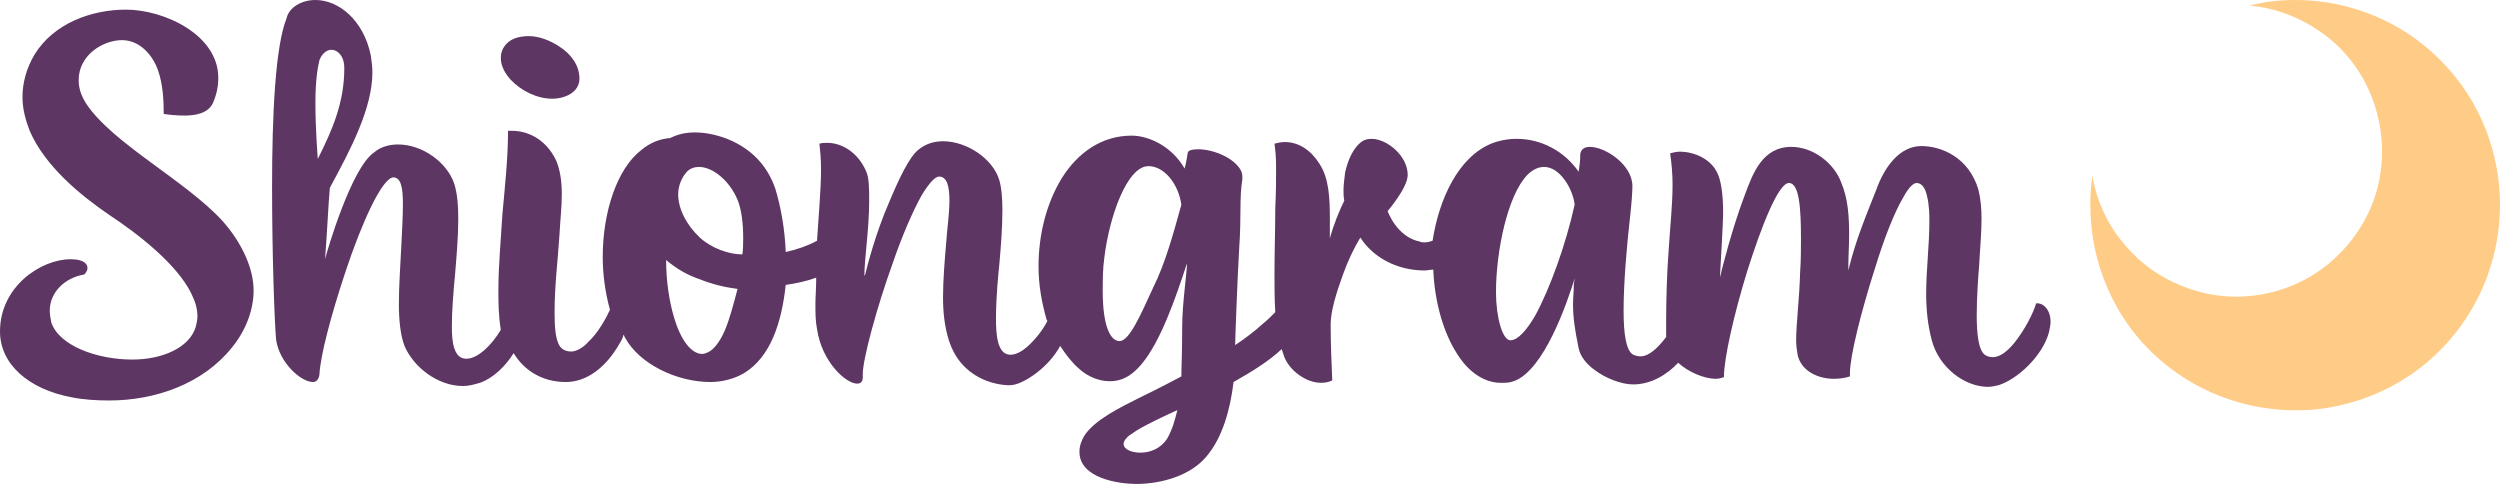
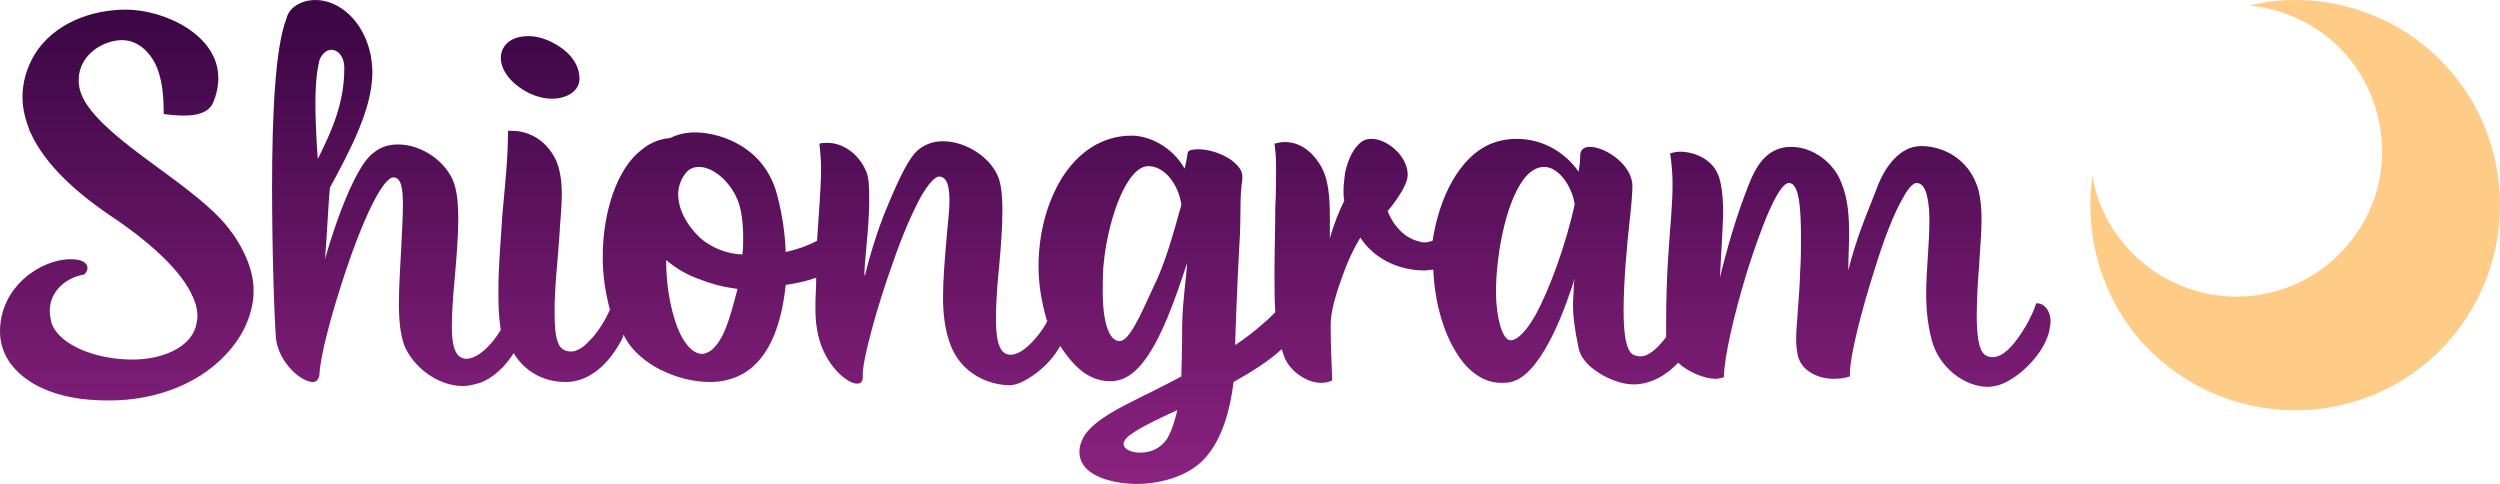
<svg xmlns="http://www.w3.org/2000/svg" version="1.1" id="Layer_1" x="0px" y="0px" viewBox="0 0 311.5 60.3" style="enable-background:new 0 0 311.5 60.3;" xml:space="preserve">
  <style type="text/css">
- 		.st0 {
- 			fill: #5d3663;
- 		}
- 
- 		.st1 {
- 			fill: #FFCC88;
- 		}
- 	</style>
-   <path class="st0" d="M27.7,27.5c2.4,2.7,3.9,5.9,3.9,8.7c0,2.3-0.9,4.9-2.7,7.1c-3.6,4.5-9.5,6.6-15.3,6.6c-1.6,0-3.2-0.1-4.7-0.4  c-5.3-1-8.9-4.1-8.9-8.2c0-5.6,5.1-9,8.8-9c1.5,0,2.1,0.5,2.1,1.1c0,0.2-0.1,0.5-0.4,0.8c-2.4,0.4-4.3,2.2-4.3,4.5  c0,0.5,0.1,1,0.2,1.5c1,2.9,5.7,4.6,10.1,4.6c3.6,0,7.1-1.4,7.9-4.1c0.1-0.4,0.2-0.9,0.2-1.3c0-1-0.3-1.9-0.8-2.9  c-1.8-3.6-6.5-7.3-10.3-9.8c-3.5-2.4-7.9-6-9.8-10.4c-0.5-1.3-0.9-2.7-0.9-4.2c0-1.8,0.5-3.6,1.5-5.3c2.4-3.9,7.1-5.6,11.4-5.6  c4.7,0,11.5,3.1,11.5,8.5c0,1-0.2,2.1-0.7,3.2c-0.6,1.2-2.1,1.5-3.5,1.5c-1,0-1.9-0.1-2.6-0.2c0-1.7-0.1-3.7-0.7-5.4  C19.1,7,17.5,5,15.2,5s-5.4,1.8-5.4,5c0,1.1,0.4,2.1,1,3C14.1,17.9,23.1,22.5,27.7,27.5z M68.8,12.3c1.6,0,3.4-0.8,3.4-2.5  s-1.1-3.1-2.5-4c-1.2-0.8-2.6-1.3-3.8-1.3c-1.4,0-2.4,0.4-3,1.2c-0.3,0.4-0.5,0.9-0.5,1.5c0,0.9,0.4,1.8,1.2,2.7  C64.9,11.3,66.9,12.3,68.8,12.3L68.8,12.3z M255.5,40.1c0,0.4-0.1,0.8-0.2,1.3c-0.8,3-4,5.9-6.3,6.6c-0.4,0.1-0.9,0.2-1.3,0.2  c-2.9,0-6.1-2.4-7-5.8c-0.5-1.9-0.7-3.8-0.7-5.8c0-3,0.4-5.9,0.4-9.2c0-0.5,0-1.8-0.3-3c-0.2-0.9-0.6-1.6-1.3-1.6  c-0.4,0-1,0.6-1.6,1.7c-1.2,2-2.5,5.4-3.6,9c-1.7,5.3-3.1,10.9-3.1,13v0.4c-0.6,0.2-1.3,0.3-2,0.3c-1.9,0-4-0.9-4.5-2.9  c-0.1-0.6-0.2-1.2-0.2-1.9c0-2.1,0.4-5,0.5-8.6c0.1-1.3,0.1-2.8,0.1-4.1c0-3.7-0.2-6.9-1.5-6.9s-3.4,5.3-5.2,11  c-1.6,5.2-2.9,10.8-2.9,13.2c-0.3,0.1-0.7,0.2-1,0.2c-1.4,0-3.4-0.8-4.7-2c-1.4,1.5-3.4,2.7-5.6,2.7c-1.5,0-3.5-0.8-4.8-1.8  c-1-0.7-1.8-1.7-2-2.7c-0.5-2.4-0.7-3.9-0.7-5.5c0-0.8,0.1-1.6,0.1-2.5c0-0.2,0.1-0.5,0.1-0.7c-0.9,2.9-3.8,11.5-7.6,12.8  c-0.5,0.2-1,0.2-1.6,0.2c-2.1,0-4.1-1.4-5.5-3.7c-1.6-2.5-2.7-6.2-2.9-10.1v-0.3c-0.4,0-0.8,0.1-1.1,0.1c-3.4,0-6.4-1.6-8-4.1  c-0.8,1.3-1.6,3-2.2,4.7c-0.8,2.2-1.5,4.5-1.5,6.1c0,2.5,0.1,4.6,0.2,7c-0.4,0.2-0.9,0.3-1.4,0.3c-1.9,0-4-1.6-4.6-3.3  c-0.1-0.3-0.2-0.6-0.3-0.9c-1.6,1.5-3.7,2.8-6,4.1c-0.4,3.4-1.4,7-3.4,9.3c-1.9,2.3-5.5,3.4-8.7,3.4c-2.2,0-7.1-0.7-7.1-4  c0-0.7,0.2-1.3,0.6-2c1.3-2,4.4-3.5,7.2-4.9c1.9-0.9,4.9-2.5,4.9-2.5c0-1.2,0.1-3,0.1-6.2c0-2.9,0.6-6.7,0.6-7.9  c-1.5,4.6-3.3,9.7-5.6,12.5c-1,1.2-2.2,2.2-4,2.2c-1.3,0-2.7-0.5-3.9-1.6c-0.8-0.7-1.6-1.7-2.3-2.8c-0.7,1.3-1.8,2.5-3,3.4  c-1.2,0.9-2.4,1.5-3.3,1.5c-1.7,0-6.1-0.8-7.6-5.7c-0.5-1.6-0.7-3.4-0.7-5.2c0-2.2,0.2-4.6,0.4-6.9c0.1-1.6,0.4-3.6,0.4-5.2  c0-1.8-0.3-3-1.3-3c-0.5,0-1.3,0.9-2.2,2.4c-1.1,2-2.4,5-3.5,8.2c-2.1,5.8-3.8,12.2-3.8,14V47c0,0.6-0.3,0.8-0.7,0.8  c-1.4,0-4.4-2.7-5-6.8c-0.2-1-0.2-2.1-0.2-3.1c0-0.9,0.1-2,0.1-3.3c-1.1,0.4-2.4,0.7-3.8,0.9c-0.5,4.7-1.9,9-5.2,11  c-1.2,0.7-2.7,1.1-4.2,1.1c-4.1,0-8.8-2.2-10.6-5.5c-0.1-0.1-0.1-0.3-0.2-0.4c-0.1,0.4-0.3,0.8-0.5,1.1c-1.7,3-4.1,4.8-6.7,4.8  c-3.1,0-5.3-1.6-6.5-3.6c-1,1.6-2.5,3.1-4.2,3.7c-0.7,0.2-1.4,0.4-2.1,0.4c-3.2,0-6.2-2.4-7.3-5c-0.5-1.3-0.7-3.2-0.7-5.2  c0-2.4,0.2-5,0.3-7.2c0.1-1.9,0.2-3.8,0.2-5.3c0-1.9-0.2-3.3-1.2-3.3c-1.4,0.1-3.9,5.6-5.9,11.6c-1.9,5.7-3.2,10.7-3.3,13  c-0.1,0.6-0.4,0.9-0.8,0.9c-1.5,0-4.2-2.4-4.6-5.3c-0.2-2.2-0.5-10.6-0.5-19c0-9,0.4-17.5,1.8-21C36,0.9,37.6,0,39.3,0  c2.9,0,6,2.5,6.9,6.9c0.1,0.7,0.2,1.4,0.2,2.1c0,4.5-2.7,9.6-5.3,14.4c-0.2,2.2-0.3,5-0.6,8.9c0.3-1.2,3.3-11.4,6.1-13.3  c0.8-0.7,1.9-1,3-1c3,0,6.1,2.2,7,4.9c0.4,1.3,0.5,2.7,0.5,4.4c0,2.1-0.2,4.5-0.4,6.9c-0.2,2.1-0.4,4.5-0.4,6.5c0,1.8,0.2,4,1.8,4  c1.4,0,3.1-1.6,4.3-3.6c-0.3-1.9-0.3-3.4-0.3-5c0-2.9,0.3-6.1,0.5-9.4c0.3-3.4,0.7-6.9,0.7-10.4h0.5c1.7,0,4.1,0.8,5.5,3.7  c0.5,1.2,0.7,2.6,0.7,4.2s-0.2,3.3-0.3,5.2c-0.2,3.1-0.6,6.2-0.6,9.5c0,1.8,0.1,3.5,0.7,4.3c0.3,0.4,0.8,0.6,1.4,0.6  s1.5-0.5,2.1-1.2c1.2-1.1,2.2-2.9,2.7-4c-0.6-2.2-0.9-4.4-0.9-6.6c0-5.6,1.8-11,4.8-13.3c1.2-1,2.4-1.4,3.6-1.5c1-0.5,2-0.7,3.1-0.7  c1.3,0,2.7,0.3,4,0.8c3,1.2,5,3.3,6,6.2c0.7,2.3,1.2,5.1,1.3,7.9c1.4-0.3,2.8-0.8,3.9-1.4c0.2-3.2,0.5-6.4,0.5-8.9  c0-1.3-0.1-2.3-0.2-3.2c0.3-0.1,0.7-0.1,1-0.1c1.8,0,3.8,1.2,4.8,3.5c0.4,0.8,0.4,2.2,0.4,3.8c0,3.3-0.6,7.2-0.6,9.3  c0-0.1,0.1-0.1,0.1-0.2c0.3-1.2,1.3-5.1,2.9-8.8c1.3-3.1,2.6-5.9,3.8-6.8c0.9-0.7,1.9-1,3-1c3,0,6.2,2.2,7,4.8  c0.3,1,0.4,2.4,0.4,3.8c0,2.2-0.2,4.7-0.4,6.9c-0.1,1-0.4,3.9-0.4,6.5c0,1.9,0.1,4.6,1.8,4.6c0.7,0,1.4-0.4,2.1-1  c0.9-0.8,1.9-2,2.5-3.2c0-0.1-0.1-0.1-0.1-0.2c-0.6-2.1-1-4.3-1-6.6c0-4,1-7.9,2.9-11c2-3.2,5-5.3,8.7-5.3c2.1,0,5,1.3,6.6,4.1  c0.2-0.7,0.3-1.4,0.4-2c0.1-0.3,0.6-0.4,1.3-0.4c1.8,0,4.4,1,5.3,2.6c0.2,0.4,0.2,0.7,0.2,1.1c-0.4,2.5-0.1,4.4-0.4,8.7  c-0.2,3.3-0.5,11.3-0.5,12c1.2-0.8,2.4-1.7,3.5-2.7c0.5-0.4,1-0.9,1.5-1.4c-0.1-1.6-0.1-3.2-0.1-4.8c0-2.5,0.1-5.8,0.1-8.2  c0.1-1.9,0.1-3.7,0.1-5.1c0-1.3-0.1-2.2-0.2-2.9c0.4-0.1,0.8-0.2,1.3-0.2c1.8,0,3.3,1.1,4.3,2.7c1.2,1.8,1.3,4.3,1.3,6.9v2.4  c0.5-1.8,1.2-3.5,1.8-4.7c-0.1-0.4-0.1-0.9-0.1-1.3c0-0.6,0.1-1.4,0.2-2.2c0.4-1.8,1.1-3.1,2-3.8c0.4-0.3,0.8-0.4,1.3-0.4  c1.9,0,4.5,2.1,4.5,4.5c0,1.6-2.5,4.5-2.5,4.5s1.1,3.2,4,3.8c0.2,0.1,0.4,0.1,0.6,0.1c0.4,0,0.7-0.1,1-0.2  c0.8-5.2,3.2-10.4,7.3-12.1c1-0.4,2.1-0.6,3.2-0.6c3,0,5.9,1.5,7.7,4.1c0.1-0.7,0.2-1.3,0.2-2.2c0.1-0.6,0.5-0.9,1.2-0.9  c1.9,0,5.3,2.2,5.3,4.9c0,0.6-0.1,2.1-0.3,3.9c-0.4,3.5-0.8,8.1-0.8,11.6c0,2.9,0.3,5,1.2,5.5c0.3,0.1,0.5,0.2,0.9,0.2  c1.1,0,2.2-1.1,3.2-2.4c0-0.6,0-1.3,0-1.9c0-2.7,0.1-6.1,0.3-8.7c0.2-3.3,0.5-5.8,0.5-8.4c0-1.3-0.1-2.5-0.3-3.9  c0.4-0.1,0.8-0.2,1.2-0.2c1.8,0,3.9,0.9,4.7,2.7c0.4,0.8,0.7,2.5,0.7,4.8c0,0.5,0,1.2-0.4,8.2c0.2-0.9,1.5-6.1,3.1-10.3  c1-2.7,2.2-6,5.8-6c2.7,0,5.3,2,6.2,4.4c0.9,2.1,1,4.4,1,6.6c0,1.3-0.1,2.6-0.1,4.4c1-4.1,2.3-7,3.5-10.1c1-2.8,2.9-5.4,5.6-5.4  c2.5,0,5.9,1.4,7.1,5.4c0.3,1.2,0.4,2.4,0.4,3.7c0,1.8-0.2,3.8-0.3,5.8c-0.1,1.2-0.3,3.8-0.3,6.2c0,2.2,0.2,4.3,1,4.9  c0.3,0.2,0.6,0.3,1,0.3c0.9,0,1.8-0.7,2.7-1.8c1.3-1.6,2.4-3.8,2.7-4.9C254.6,37.7,255.5,38.6,255.5,40.1L255.5,40.1z M39.6,19.8  c1.8-3.6,3.3-7,3.3-11.3c0-1.6-0.9-2.3-1.6-2.3c-0.6,0-1.2,0.5-1.5,1.3c-0.2,0.9-0.5,2.3-0.5,5.4C39.3,16.1,39.6,19.9,39.6,19.8z   M91.9,36c-1.6-0.2-3.2-0.6-4.7-1.2c-1.5-0.5-2.9-1.3-4.2-2.4c0,2.7,0.4,5.2,1,7.2c0.8,2.7,2.1,4.5,3.5,4.5c0.2,0,0.5-0.1,0.7-0.2  c0.7-0.3,1.5-1.3,2.1-2.7C90.9,39.8,91.4,37.9,91.9,36z M92.6,29.6c0-1.7-0.2-3.5-0.7-4.7c-1-2.4-3.1-4.1-4.8-4.1  c-0.6,0-1.2,0.2-1.6,0.7c-0.6,0.7-1,1.7-1,2.7c0,1.8,1,3.8,2.7,5.4c1.4,1.3,3.6,2.1,5.3,2.1C92.6,31,92.6,30.3,92.6,29.6z   M147.2,25.5c-0.4-2.7-2.2-4.8-4.1-4.8c-2.7,0-4.9,6.4-5.5,11.4c-0.2,1.4-0.2,2.8-0.2,4.2c0,4.2,0.9,6.2,2.1,6.2  c1.2,0,2.6-3.2,4.2-6.7C145.2,32.8,146.2,29.1,147.2,25.5z M146.7,51.1c-0.9,0.4-4.6,2.1-5.6,2.9c-0.4,0.2-1.1,0.8-1.1,1.3  c0,0.7,1,1.1,2.1,1.1c1.2,0,2.5-0.5,3.3-1.7C146.1,53.5,146.4,52.3,146.7,51.1z M196.2,25.5c-0.2-1.9-1.8-4.7-3.8-4.7  c-0.7,0-1.4,0.3-2.1,1c-2.5,2.6-3.9,9.6-3.9,14.6c0,3.1,0.8,6,1.8,6c0.9,0,2-1.2,3.1-3.1C193.1,36,195.1,30.5,196.2,25.5L196.2,25.5  z" />
-   <path class="st1" d="M286,0c-1.9,0-3.8,0.2-5.7,0.7c3.4,0.3,6.6,1.6,9.3,3.6c2.7,2,4.8,4.8,6,8c1.2,3.2,1.5,6.6,0.9,9.9  c-0.6,3.3-2.2,6.4-4.5,8.9c-2.3,2.5-5.2,4.3-8.5,5.2c-3.3,0.9-6.7,0.9-10-0.1c-3.3-1-6.2-2.8-8.4-5.3c-2.3-2.5-3.8-5.6-4.4-9  c-0.7,5.2,0.1,10.4,2.4,15.1c2.3,4.7,6,8.5,10.6,11c4.6,2.5,9.8,3.5,15,3c5.2-0.6,10.1-2.7,14-6.1c3.9-3.4,6.7-7.9,8-13  s1-10.4-0.8-15.3c-1.8-4.9-5.1-9.1-9.4-12.1C296.3,1.6,291.2,0,286,0z" />
+ 	.st0{fill:url(#SVGID_1_);}
+ 	.st1{fill:#FFCC88;}
+ </style>
+   <linearGradient id="SVGID_1_" gradientUnits="userSpaceOnUse" x1="127.75" y1="60.107" x2="127.75" y2="2.579">
+     <stop offset="0" style="stop-color:#8B2280" />
+     <stop offset="1" style="stop-color:#3D0746" />
+   </linearGradient>
+   <path class="st0" d="M27.7,27.5c2.4,2.7,3.9,5.9,3.9,8.7c0,2.3-0.9,4.9-2.7,7.1c-3.6,4.5-9.5,6.6-15.3,6.6c-1.6,0-3.2-0.1-4.7-0.4  c-5.3-1-8.9-4.1-8.9-8.2c0-5.6,5.1-9,8.8-9c1.5,0,2.1,0.5,2.1,1.1c0,0.2-0.1,0.5-0.4,0.8c-2.4,0.4-4.3,2.2-4.3,4.5  c0,0.5,0.1,1,0.2,1.5c1,2.9,5.7,4.6,10.1,4.6c3.6,0,7.1-1.4,7.9-4.1c0.1-0.4,0.2-0.9,0.2-1.3c0-1-0.3-1.9-0.8-2.9  c-1.8-3.6-6.5-7.3-10.3-9.8c-3.5-2.4-7.9-6-9.8-10.4c-0.5-1.3-0.9-2.7-0.9-4.2c0-1.8,0.5-3.6,1.5-5.3c2.4-3.9,7.1-5.6,11.4-5.6  c4.7,0,11.5,3.1,11.5,8.5c0,1-0.2,2.1-0.7,3.2c-0.6,1.2-2.1,1.5-3.5,1.5c-1,0-1.9-0.1-2.6-0.2c0-1.7-0.1-3.7-0.7-5.4  C19.1,7,17.5,5,15.2,5s-5.4,1.8-5.4,5c0,1.1,0.4,2.1,1,3C14.1,17.9,23.1,22.5,27.7,27.5z M68.8,12.3c1.6,0,3.4-0.8,3.4-2.5  s-1.1-3.1-2.5-4c-1.2-0.8-2.6-1.3-3.8-1.3c-1.4,0-2.4,0.4-3,1.2c-0.3,0.4-0.5,0.9-0.5,1.5c0,0.9,0.4,1.8,1.2,2.7  C64.9,11.3,66.9,12.3,68.8,12.3L68.8,12.3z M255.5,40.1c0,0.4-0.1,0.8-0.2,1.3c-0.8,3-4,5.9-6.3,6.6c-0.4,0.1-0.9,0.2-1.3,0.2  c-2.9,0-6.1-2.4-7-5.8c-0.5-1.9-0.7-3.8-0.7-5.8c0-3,0.4-5.9,0.4-9.2c0-0.5,0-1.8-0.3-3c-0.2-0.9-0.6-1.6-1.3-1.6  c-0.4,0-1,0.6-1.6,1.7c-1.2,2-2.5,5.4-3.6,9c-1.7,5.3-3.1,10.9-3.1,13v0.4c-0.6,0.2-1.3,0.3-2,0.3c-1.9,0-4-0.9-4.5-2.9  c-0.1-0.6-0.2-1.2-0.2-1.9c0-2.1,0.4-5,0.5-8.6c0.1-1.3,0.1-2.8,0.1-4.1c0-3.7-0.2-6.9-1.5-6.9s-3.4,5.3-5.2,11  c-1.6,5.2-2.9,10.8-2.9,13.2c-0.3,0.1-0.7,0.2-1,0.2c-1.4,0-3.4-0.8-4.7-2c-1.4,1.5-3.4,2.7-5.6,2.7c-1.5,0-3.5-0.8-4.8-1.8  c-1-0.7-1.8-1.7-2-2.7c-0.5-2.4-0.7-3.9-0.7-5.5c0-0.8,0.1-1.6,0.1-2.5c0-0.2,0.1-0.5,0.1-0.7c-0.9,2.9-3.8,11.5-7.6,12.8  c-0.5,0.2-1,0.2-1.6,0.2c-2.1,0-4.1-1.4-5.5-3.7c-1.6-2.5-2.7-6.2-2.9-10.1v-0.3c-0.4,0-0.8,0.1-1.1,0.1c-3.4,0-6.4-1.6-8-4.1  c-0.8,1.3-1.6,3-2.2,4.7c-0.8,2.2-1.5,4.5-1.5,6.1c0,2.5,0.1,4.6,0.2,7c-0.4,0.2-0.9,0.3-1.4,0.3c-1.9,0-4-1.6-4.6-3.3  c-0.1-0.3-0.2-0.6-0.3-0.9c-1.6,1.5-3.7,2.8-6,4.1c-0.4,3.4-1.4,7-3.4,9.3c-1.9,2.3-5.5,3.4-8.7,3.4c-2.2,0-7.1-0.7-7.1-4  c0-0.7,0.2-1.3,0.6-2c1.3-2,4.4-3.5,7.2-4.9c1.9-0.9,4.9-2.5,4.9-2.5c0-1.2,0.1-3,0.1-6.2c0-2.9,0.6-6.7,0.6-7.9  c-1.5,4.6-3.3,9.7-5.6,12.5c-1,1.2-2.2,2.2-4,2.2c-1.3,0-2.7-0.5-3.9-1.6c-0.8-0.7-1.6-1.7-2.3-2.8c-0.7,1.3-1.8,2.5-3,3.4  s-2.4,1.5-3.3,1.5c-1.7,0-6.1-0.8-7.6-5.7c-0.5-1.6-0.7-3.4-0.7-5.2c0-2.2,0.2-4.6,0.4-6.9c0.1-1.6,0.4-3.6,0.4-5.2  c0-1.8-0.3-3-1.3-3c-0.5,0-1.3,0.9-2.2,2.4c-1.1,2-2.4,5-3.5,8.2c-2.1,5.8-3.8,12.2-3.8,14V47c0,0.6-0.3,0.8-0.7,0.8  c-1.4,0-4.4-2.7-5-6.8c-0.2-1-0.2-2.1-0.2-3.1c0-0.9,0.1-2,0.1-3.3c-1.1,0.4-2.4,0.7-3.8,0.9c-0.5,4.7-1.9,9-5.2,11  c-1.2,0.7-2.7,1.1-4.2,1.1c-4.1,0-8.8-2.2-10.6-5.5c-0.1-0.1-0.1-0.3-0.2-0.4c-0.1,0.4-0.3,0.8-0.5,1.1c-1.7,3-4.1,4.8-6.7,4.8  c-3.1,0-5.3-1.6-6.5-3.6c-1,1.6-2.5,3.1-4.2,3.7c-0.7,0.2-1.4,0.4-2.1,0.4c-3.2,0-6.2-2.4-7.3-5c-0.5-1.3-0.7-3.2-0.7-5.2  c0-2.4,0.2-5,0.3-7.2c0.1-1.9,0.2-3.8,0.2-5.3c0-1.9-0.2-3.3-1.2-3.3c-1.4,0.1-3.9,5.6-5.9,11.6c-1.9,5.7-3.2,10.7-3.3,13  c-0.1,0.6-0.4,0.9-0.8,0.9c-1.5,0-4.2-2.4-4.6-5.3c-0.2-2.2-0.5-10.6-0.5-19c0-9,0.4-17.5,1.8-21C36,0.9,37.6,0,39.3,0  c2.9,0,6,2.5,6.9,6.9c0.1,0.7,0.2,1.4,0.2,2.1c0,4.5-2.7,9.6-5.3,14.4c-0.2,2.2-0.3,5-0.6,8.9c0.3-1.2,3.3-11.4,6.1-13.3  c0.8-0.7,1.9-1,3-1c3,0,6.1,2.2,7,4.9c0.4,1.3,0.5,2.7,0.5,4.4c0,2.1-0.2,4.5-0.4,6.9c-0.2,2.1-0.4,4.5-0.4,6.5c0,1.8,0.2,4,1.8,4  c1.4,0,3.1-1.6,4.3-3.6c-0.3-1.9-0.3-3.4-0.3-5c0-2.9,0.3-6.1,0.5-9.4c0.3-3.4,0.7-6.9,0.7-10.4h0.5c1.7,0,4.1,0.8,5.5,3.7  c0.5,1.2,0.7,2.6,0.7,4.2s-0.2,3.3-0.3,5.2c-0.2,3.1-0.6,6.2-0.6,9.5c0,1.8,0.1,3.5,0.7,4.3c0.3,0.4,0.8,0.6,1.4,0.6  s1.5-0.5,2.1-1.2c1.2-1.1,2.2-2.9,2.7-4c-0.6-2.2-0.9-4.4-0.9-6.6c0-5.6,1.8-11,4.8-13.3c1.2-1,2.4-1.4,3.6-1.5c1-0.5,2-0.7,3.1-0.7  c1.3,0,2.7,0.3,4,0.8c3,1.2,5,3.3,6,6.2c0.7,2.3,1.2,5.1,1.3,7.9c1.4-0.3,2.8-0.8,3.9-1.4c0.2-3.2,0.5-6.4,0.5-8.9  c0-1.3-0.1-2.3-0.2-3.2c0.3-0.1,0.7-0.1,1-0.1c1.8,0,3.8,1.2,4.8,3.5c0.4,0.8,0.4,2.2,0.4,3.8c0,3.3-0.6,7.2-0.6,9.3  c0-0.1,0.1-0.1,0.1-0.2c0.3-1.2,1.3-5.1,2.9-8.8c1.3-3.1,2.6-5.9,3.8-6.8c0.9-0.7,1.9-1,3-1c3,0,6.2,2.2,7,4.8  c0.3,1,0.4,2.4,0.4,3.8c0,2.2-0.2,4.7-0.4,6.9c-0.1,1-0.4,3.9-0.4,6.5c0,1.9,0.1,4.6,1.8,4.6c0.7,0,1.4-0.4,2.1-1  c0.9-0.8,1.9-2,2.5-3.2c0-0.1-0.1-0.1-0.1-0.2c-0.6-2.1-1-4.3-1-6.6c0-4,1-7.9,2.9-11c2-3.2,5-5.3,8.7-5.3c2.1,0,5,1.3,6.6,4.1  c0.2-0.7,0.3-1.4,0.4-2c0.1-0.3,0.6-0.4,1.3-0.4c1.8,0,4.4,1,5.3,2.6c0.2,0.4,0.2,0.7,0.2,1.1c-0.4,2.5-0.1,4.4-0.4,8.7  c-0.2,3.3-0.5,11.3-0.5,12c1.2-0.8,2.4-1.7,3.5-2.7c0.5-0.4,1-0.9,1.5-1.4c-0.1-1.6-0.1-3.2-0.1-4.8c0-2.5,0.1-5.8,0.1-8.2  c0.1-1.9,0.1-3.7,0.1-5.1c0-1.3-0.1-2.2-0.2-2.9c0.4-0.1,0.8-0.2,1.3-0.2c1.8,0,3.3,1.1,4.3,2.7c1.2,1.8,1.3,4.3,1.3,6.9v2.4  c0.5-1.8,1.2-3.5,1.8-4.7c-0.1-0.4-0.1-0.9-0.1-1.3c0-0.6,0.1-1.4,0.2-2.2c0.4-1.8,1.1-3.1,2-3.8c0.4-0.3,0.8-0.4,1.3-0.4  c1.9,0,4.5,2.1,4.5,4.5c0,1.6-2.5,4.5-2.5,4.5s1.1,3.2,4,3.8c0.2,0.1,0.4,0.1,0.6,0.1c0.4,0,0.7-0.1,1-0.2  c0.8-5.2,3.2-10.4,7.3-12.1c1-0.4,2.1-0.6,3.2-0.6c3,0,5.9,1.5,7.7,4.1c0.1-0.7,0.2-1.3,0.2-2.2c0.1-0.6,0.5-0.9,1.2-0.9  c1.9,0,5.3,2.2,5.3,4.9c0,0.6-0.1,2.1-0.3,3.9c-0.4,3.5-0.8,8.1-0.8,11.6c0,2.9,0.3,5,1.2,5.5c0.3,0.1,0.5,0.2,0.9,0.2  c1.1,0,2.2-1.1,3.2-2.4c0-0.6,0-1.3,0-1.9c0-2.7,0.1-6.1,0.3-8.7c0.2-3.3,0.5-5.8,0.5-8.4c0-1.3-0.1-2.5-0.3-3.9  c0.4-0.1,0.8-0.2,1.2-0.2c1.8,0,3.9,0.9,4.7,2.7c0.4,0.8,0.7,2.5,0.7,4.8c0,0.5,0,1.2-0.4,8.2c0.2-0.9,1.5-6.1,3.1-10.3  c1-2.7,2.2-6,5.8-6c2.7,0,5.3,2,6.2,4.4c0.9,2.1,1,4.4,1,6.6c0,1.3-0.1,2.6-0.1,4.4c1-4.1,2.3-7,3.5-10.1c1-2.8,2.9-5.4,5.6-5.4  c2.5,0,5.9,1.4,7.1,5.4c0.3,1.2,0.4,2.4,0.4,3.7c0,1.8-0.2,3.8-0.3,5.8c-0.1,1.2-0.3,3.8-0.3,6.2c0,2.2,0.2,4.3,1,4.9  c0.3,0.2,0.6,0.3,1,0.3c0.9,0,1.8-0.7,2.7-1.8c1.3-1.6,2.4-3.8,2.7-4.9C254.6,37.7,255.5,38.6,255.5,40.1L255.5,40.1z M39.6,19.8  c1.8-3.6,3.3-7,3.3-11.3c0-1.6-0.9-2.3-1.6-2.3c-0.6,0-1.2,0.5-1.5,1.3c-0.2,0.9-0.5,2.3-0.5,5.4C39.3,16.1,39.6,19.9,39.6,19.8z   M91.9,36c-1.6-0.2-3.2-0.6-4.7-1.2c-1.5-0.5-2.9-1.3-4.2-2.4c0,2.7,0.4,5.2,1,7.2c0.8,2.7,2.1,4.5,3.5,4.5c0.2,0,0.5-0.1,0.7-0.2  c0.7-0.3,1.5-1.3,2.1-2.7C90.9,39.8,91.4,37.9,91.9,36z M92.6,29.6c0-1.7-0.2-3.5-0.7-4.7c-1-2.4-3.1-4.1-4.8-4.1  c-0.6,0-1.2,0.2-1.6,0.7c-0.6,0.7-1,1.7-1,2.7c0,1.8,1,3.8,2.7,5.4c1.4,1.3,3.6,2.1,5.3,2.1C92.6,31,92.6,30.3,92.6,29.6z   M147.2,25.5c-0.4-2.7-2.2-4.8-4.1-4.8c-2.7,0-4.9,6.4-5.5,11.4c-0.2,1.4-0.2,2.8-0.2,4.2c0,4.2,0.9,6.2,2.1,6.2  c1.2,0,2.6-3.2,4.2-6.7C145.2,32.8,146.2,29.1,147.2,25.5z M146.7,51.1c-0.9,0.4-4.6,2.1-5.6,2.9c-0.4,0.2-1.1,0.8-1.1,1.3  c0,0.7,1,1.1,2.1,1.1c1.2,0,2.5-0.5,3.3-1.7C146.1,53.5,146.4,52.3,146.7,51.1z M196.2,25.5c-0.2-1.9-1.8-4.7-3.8-4.7  c-0.7,0-1.4,0.3-2.1,1c-2.5,2.6-3.9,9.6-3.9,14.6c0,3.1,0.8,6,1.8,6c0.9,0,2-1.2,3.1-3.1C193.1,36,195.1,30.5,196.2,25.5L196.2,25.5  z" />
+   <path class="st1" d="M286,0c-1.9,0-3.8,0.2-5.7,0.7c3.4,0.3,6.6,1.6,9.3,3.6c2.7,2,4.8,4.8,6,8s1.5,6.6,0.9,9.9s-2.2,6.4-4.5,8.9  s-5.2,4.3-8.5,5.2s-6.7,0.9-10-0.1s-6.2-2.8-8.4-5.3c-2.3-2.5-3.8-5.6-4.4-9c-0.7,5.2,0.1,10.4,2.4,15.1s6,8.5,10.6,11s9.8,3.5,15,3  c5.2-0.6,10.1-2.7,14-6.1c3.9-3.4,6.7-7.9,8-13s1-10.4-0.8-15.3s-5.1-9.1-9.4-12.1C296.3,1.6,291.2,0,286,0z" />
</svg>
